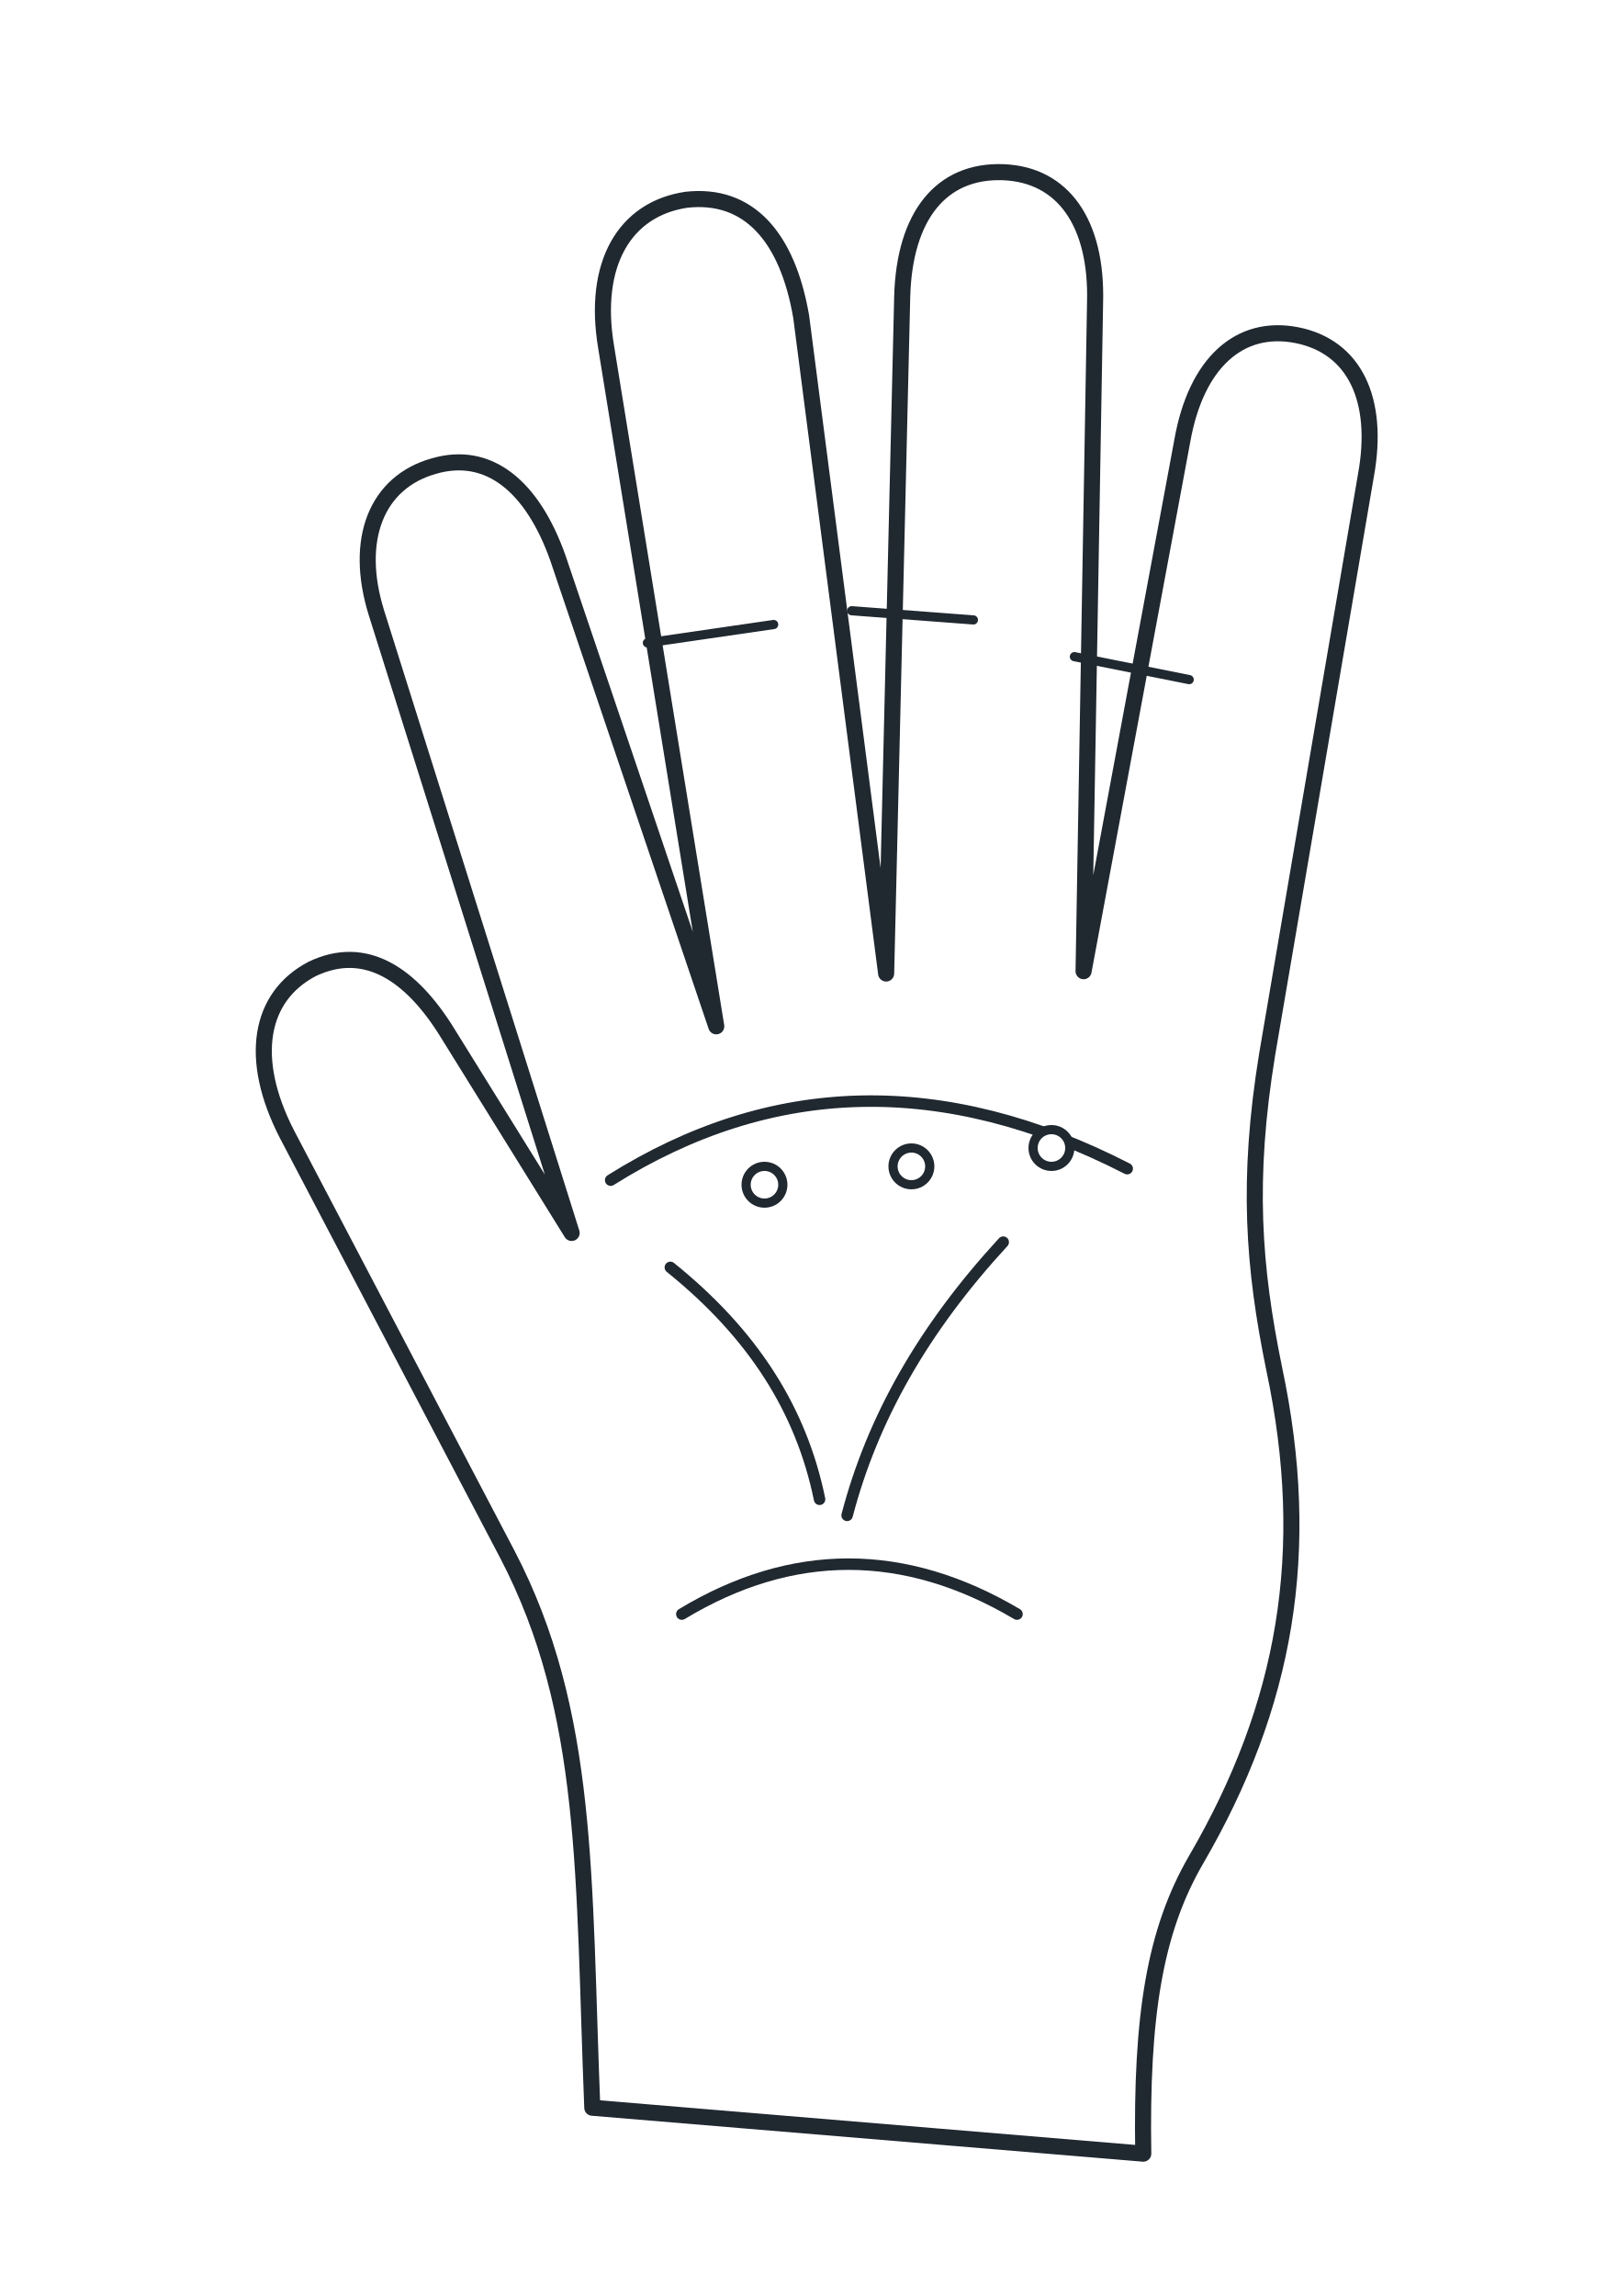
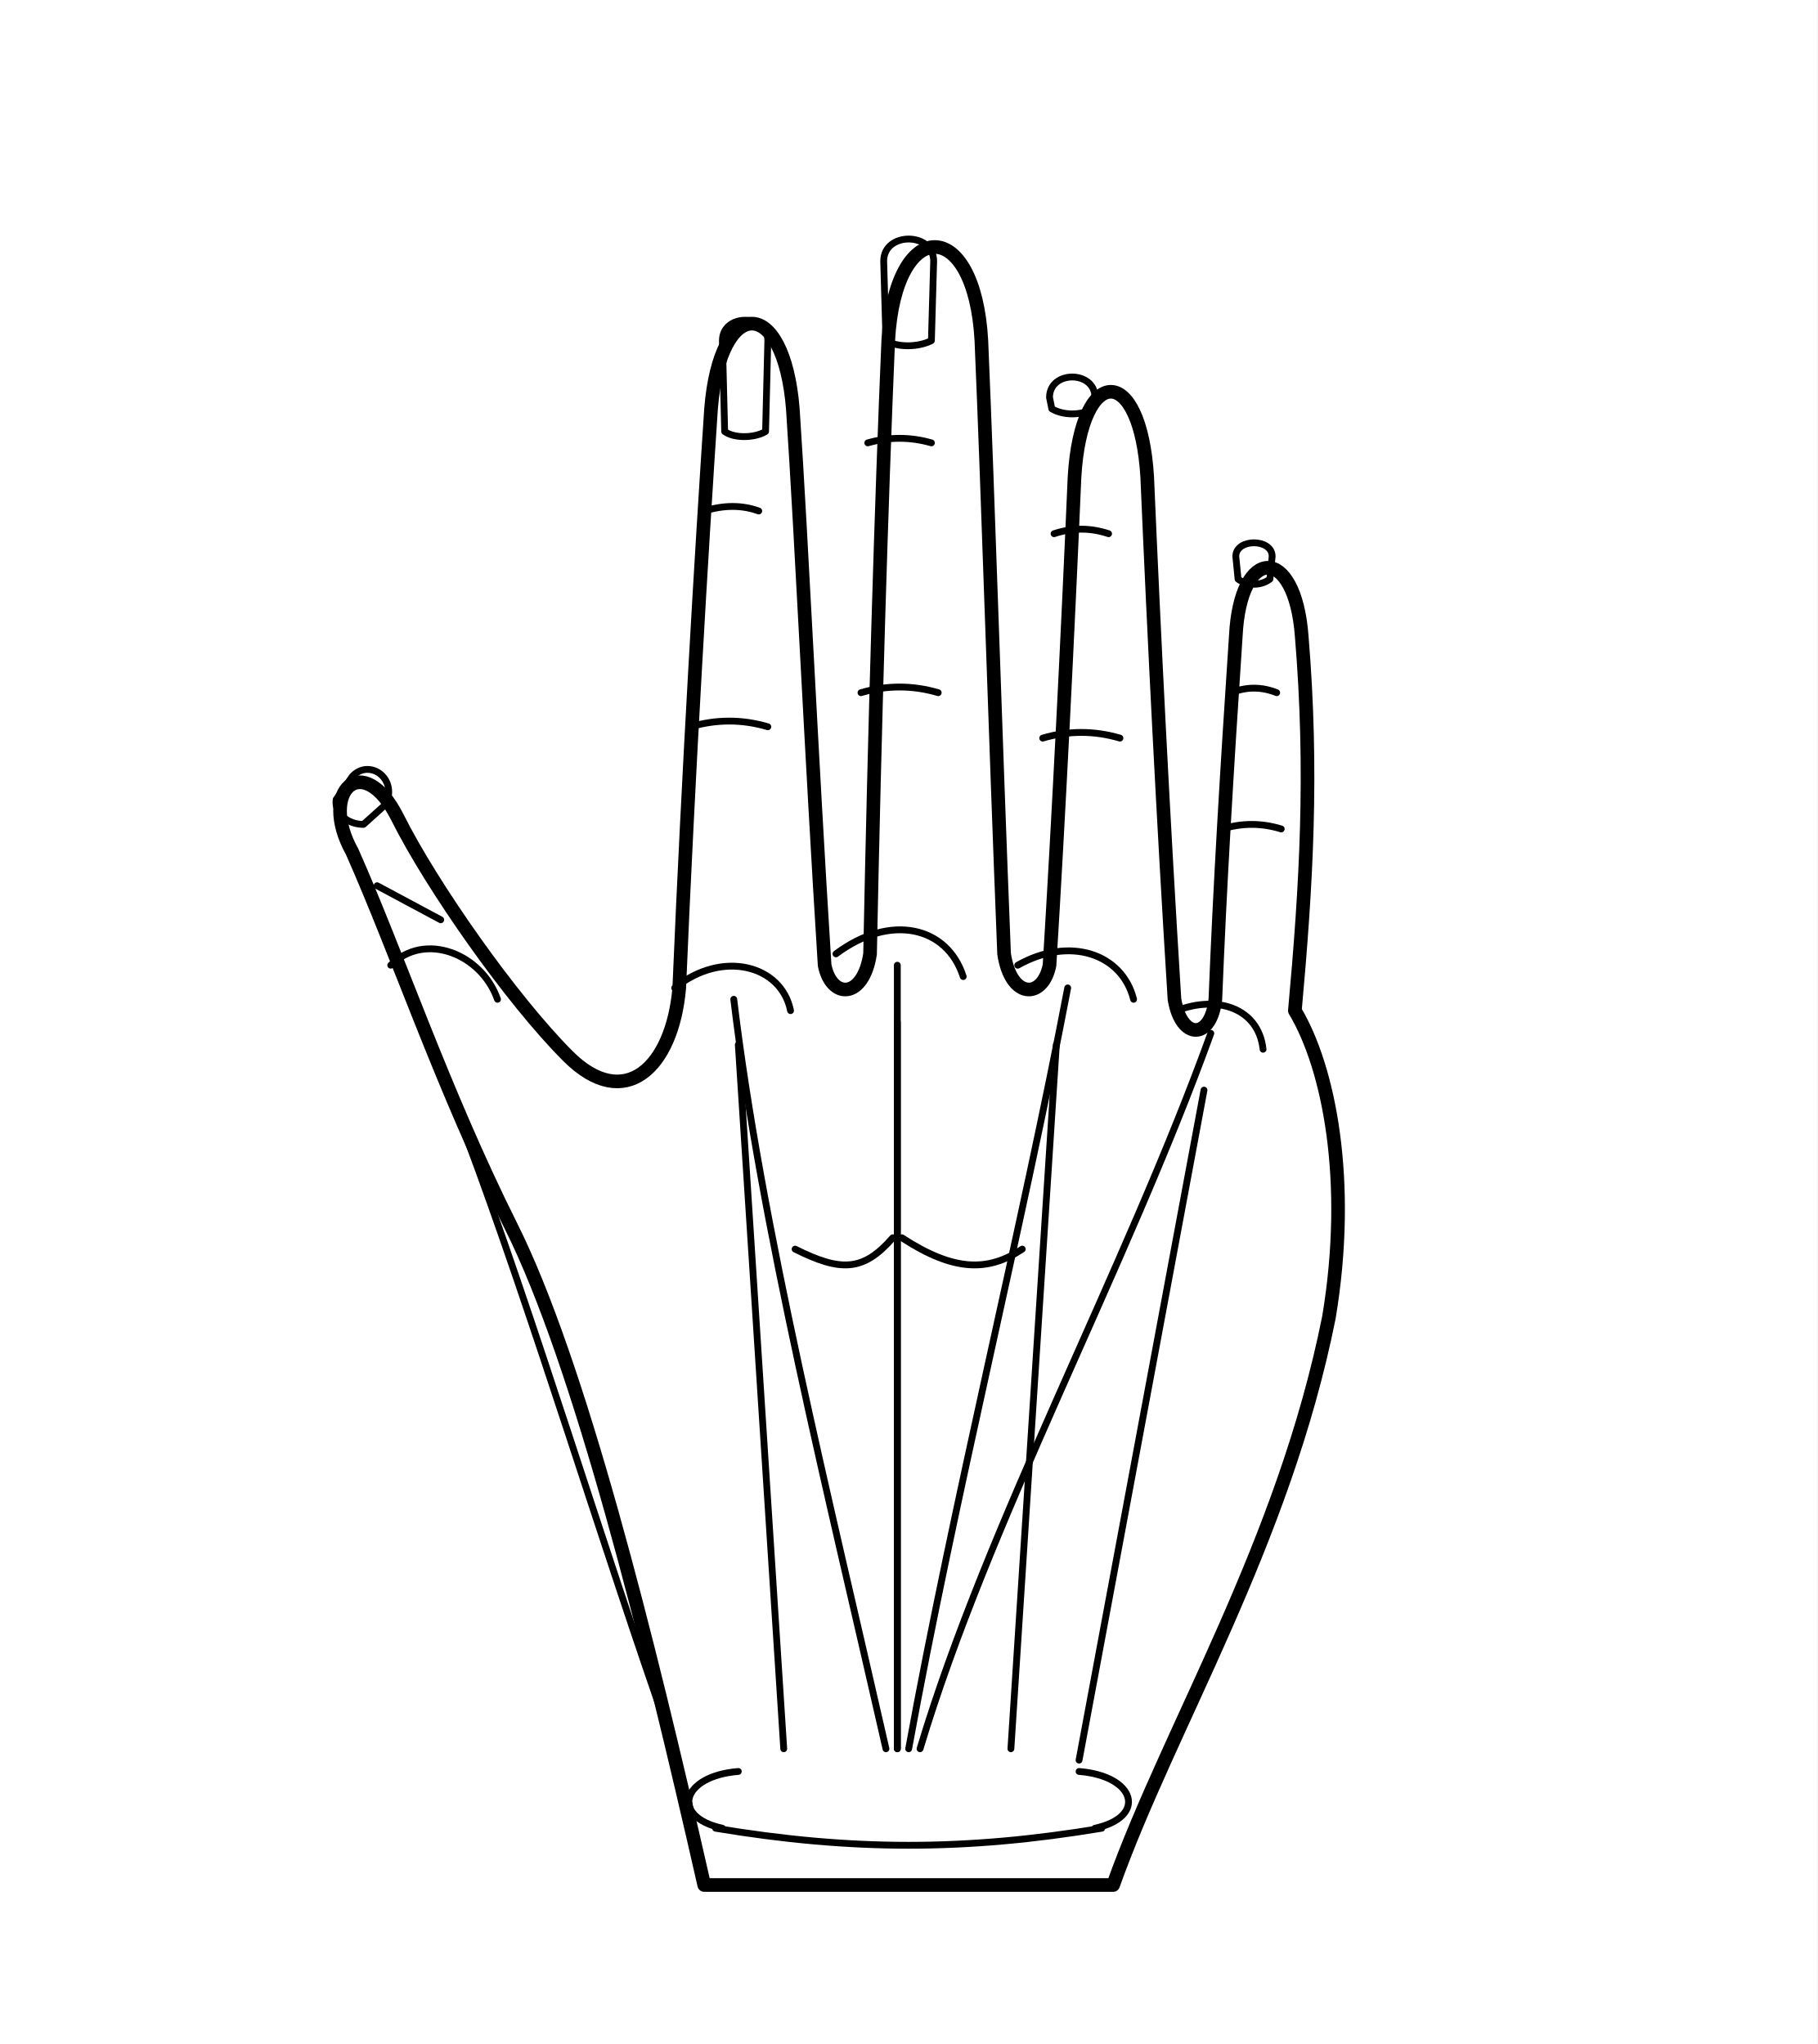
- <svg xmlns="http://www.w3.org/2000/svg" width="700" height="1000" viewBox="0 0 700 1000">
-   <rect width="700" height="1000" fill="#fff" />
-   <g fill="#fff" stroke="#202830" stroke-width="7" stroke-linecap="round" stroke-linejoin="round">
-     <path d="M258 918c-4-100-1-172-37-241l-96-183c-17-33-12-60 11-72 23-11 43 2 59 28l54 87-85-270c-10-32 0-57 25-64 24-7 43 9 54 40l69 204-48-296c-6-36 8-60 35-64 27-3 44 16 50 51l37 286 7-295c1-35 17-55 44-54 26 1 41 22 40 57l-5 291 43-231c6-34 25-51 50-46 25 5 36 28 30 61l-43 252c-9 55-6 93 3 137 17 80 5 147-34 214-18 31-24 68-23 128Z" />
-     <path d="M266 514c70-44 145-46 225-5M292 552c36 29 57 62 65 101M437 541c-35 38-57 77-68 119M297 703c48-29 97-29 146 0" fill="none" stroke-width="5" />
-     <path d="M282 280l55-8M371 266l53 4M468 286l50 10" fill="none" stroke-width="4" />
-     <circle cx="333" cy="516" r="8" fill="#fff" stroke-width="4" />
-     <circle cx="397" cy="508" r="8" fill="#fff" stroke-width="4" />
-     <circle cx="458" cy="500" r="8" fill="#fff" stroke-width="4" />
+ <svg xmlns="http://www.w3.org/2000/svg" width="800" height="900" viewBox="0 0 800 900">
+   <rect width="800" height="900" fill="#ffffff" />
+   <g fill="#ffffff" stroke="#000000" stroke-width="6" stroke-linecap="round" stroke-linejoin="round">
+     <path d="M 490 830        C 515 760 565 680 585 580        C 595 520 585 470 570 445        C 575 390 578 340 573 280        C 570 240 546 240 544 280        C 540 340 537 390 535 440        C 533 458 520 458 517 440        C 512 360 508 280 505 210        C 502 160 476 160 473 210        C 470 280 466 360 462 425        C 459 440 445 440 442 420        C 438 320 435 220 432 150        C 429 95 394 95 391 150        C 388 220 385 320 383 420        C 380 440 366 440 363 425        C 357 330 353 240 349 180        C 345 130 317 130 313 180        C 309 240 303 340 299 435        C 296 470 275 490 250 465        C 225 440 190 390 175 360        C 160 330 140 348 155 375        C 175 420 195 480 225 540        C 255 600 285 720 310 830        Z" />
+   </g>
+   <g fill="none" stroke="#000000" stroke-width="3" stroke-linecap="round" stroke-linejoin="round">
+     <path d="M 315 805 C 375 815, 425 815, 485 805" />
+     <path d="M 475 780 C 500 782, 505 800, 482 805" />
+     <path d="M 325 780 C 300 782, 295 800, 318 805" />
+     <path d="M 295 765 C 265 680, 235 580, 205 500" />
+     <path d="M 345 770 L 325 460" />
+     <path d="M 395 770 L 395 450" />
+     <path d="M 445 770 L 465 460" />
+     <path d="M 475 775 L 530 480" />
+     <path d="M 297 435 C 318 418, 344 425, 348 445" />
+     <path d="M 368 420 C 392 402, 417 408, 424 430" />
+     <path d="M 448 425 C 471 412, 494 420, 499 440" />
+     <path d="M 518 445 C 536 438, 554 444, 556 462" />
+     <path d="M 172 425 C 187 410, 212 420, 219 440" />
+     <path d="M 390 770 C 365 660, 335 540, 323 440" />
+     <path d="M 395 770 L 395 425" />
+     <path d="M 400 770 C 420 660, 450 540, 470 435" />
+     <path d="M 405 770 C 435 670, 495 560, 533 455" />
+     <path d="M 350 550 C 370 560, 380 560, 393 545" />
+     <path d="M 397 545 C 420 560, 435 560, 450 550" />
+     <path d="M 304 320 Q 321 315, 338 320" />
+     <path d="M 310 225 Q 323 221, 334 225" />
+     <path d="M 379 305 Q 396 300, 413 305" />
+     <path d="M 382 195 Q 396 191, 410 195" />
+     <path d="M 459 325 Q 476 320, 493 325" />
+     <path d="M 464 235 Q 476 231, 488 235" />
+     <path d="M 538 365 Q 551 361, 564 365" />
+     <path d="M 542 305 Q 552 301, 562 305" />
+     <path d="M 166 390 Q 181 398, 194 405" />
+     <path d="M 319 190 L 318 150 C 318 138, 338 138, 338 150 L 337 190 C 332 193, 323 193, 319 190 Z" />
+     <path d="M 390 150 L 389 115 C 389 102, 411 102, 411 115 L 410 150 C 404 153, 395 153, 390 150 Z" />
+     <path d="M 463 180 L 462 175 C 462 163, 482 163, 482 175 L 481 180 C 476 183, 468 183, 463 180 Z" />
+     <path d="M 545 255 L 544 245 C 544 237, 560 237, 560 245 L 559 255 C 555 258, 549 258, 545 255 Z" />
+     <path d="M 148 352 L 155 342 C 162 334, 175 342, 170 354 L 160 363 C 153 363, 147 358, 148 352 Z" />
  </g>
</svg>
